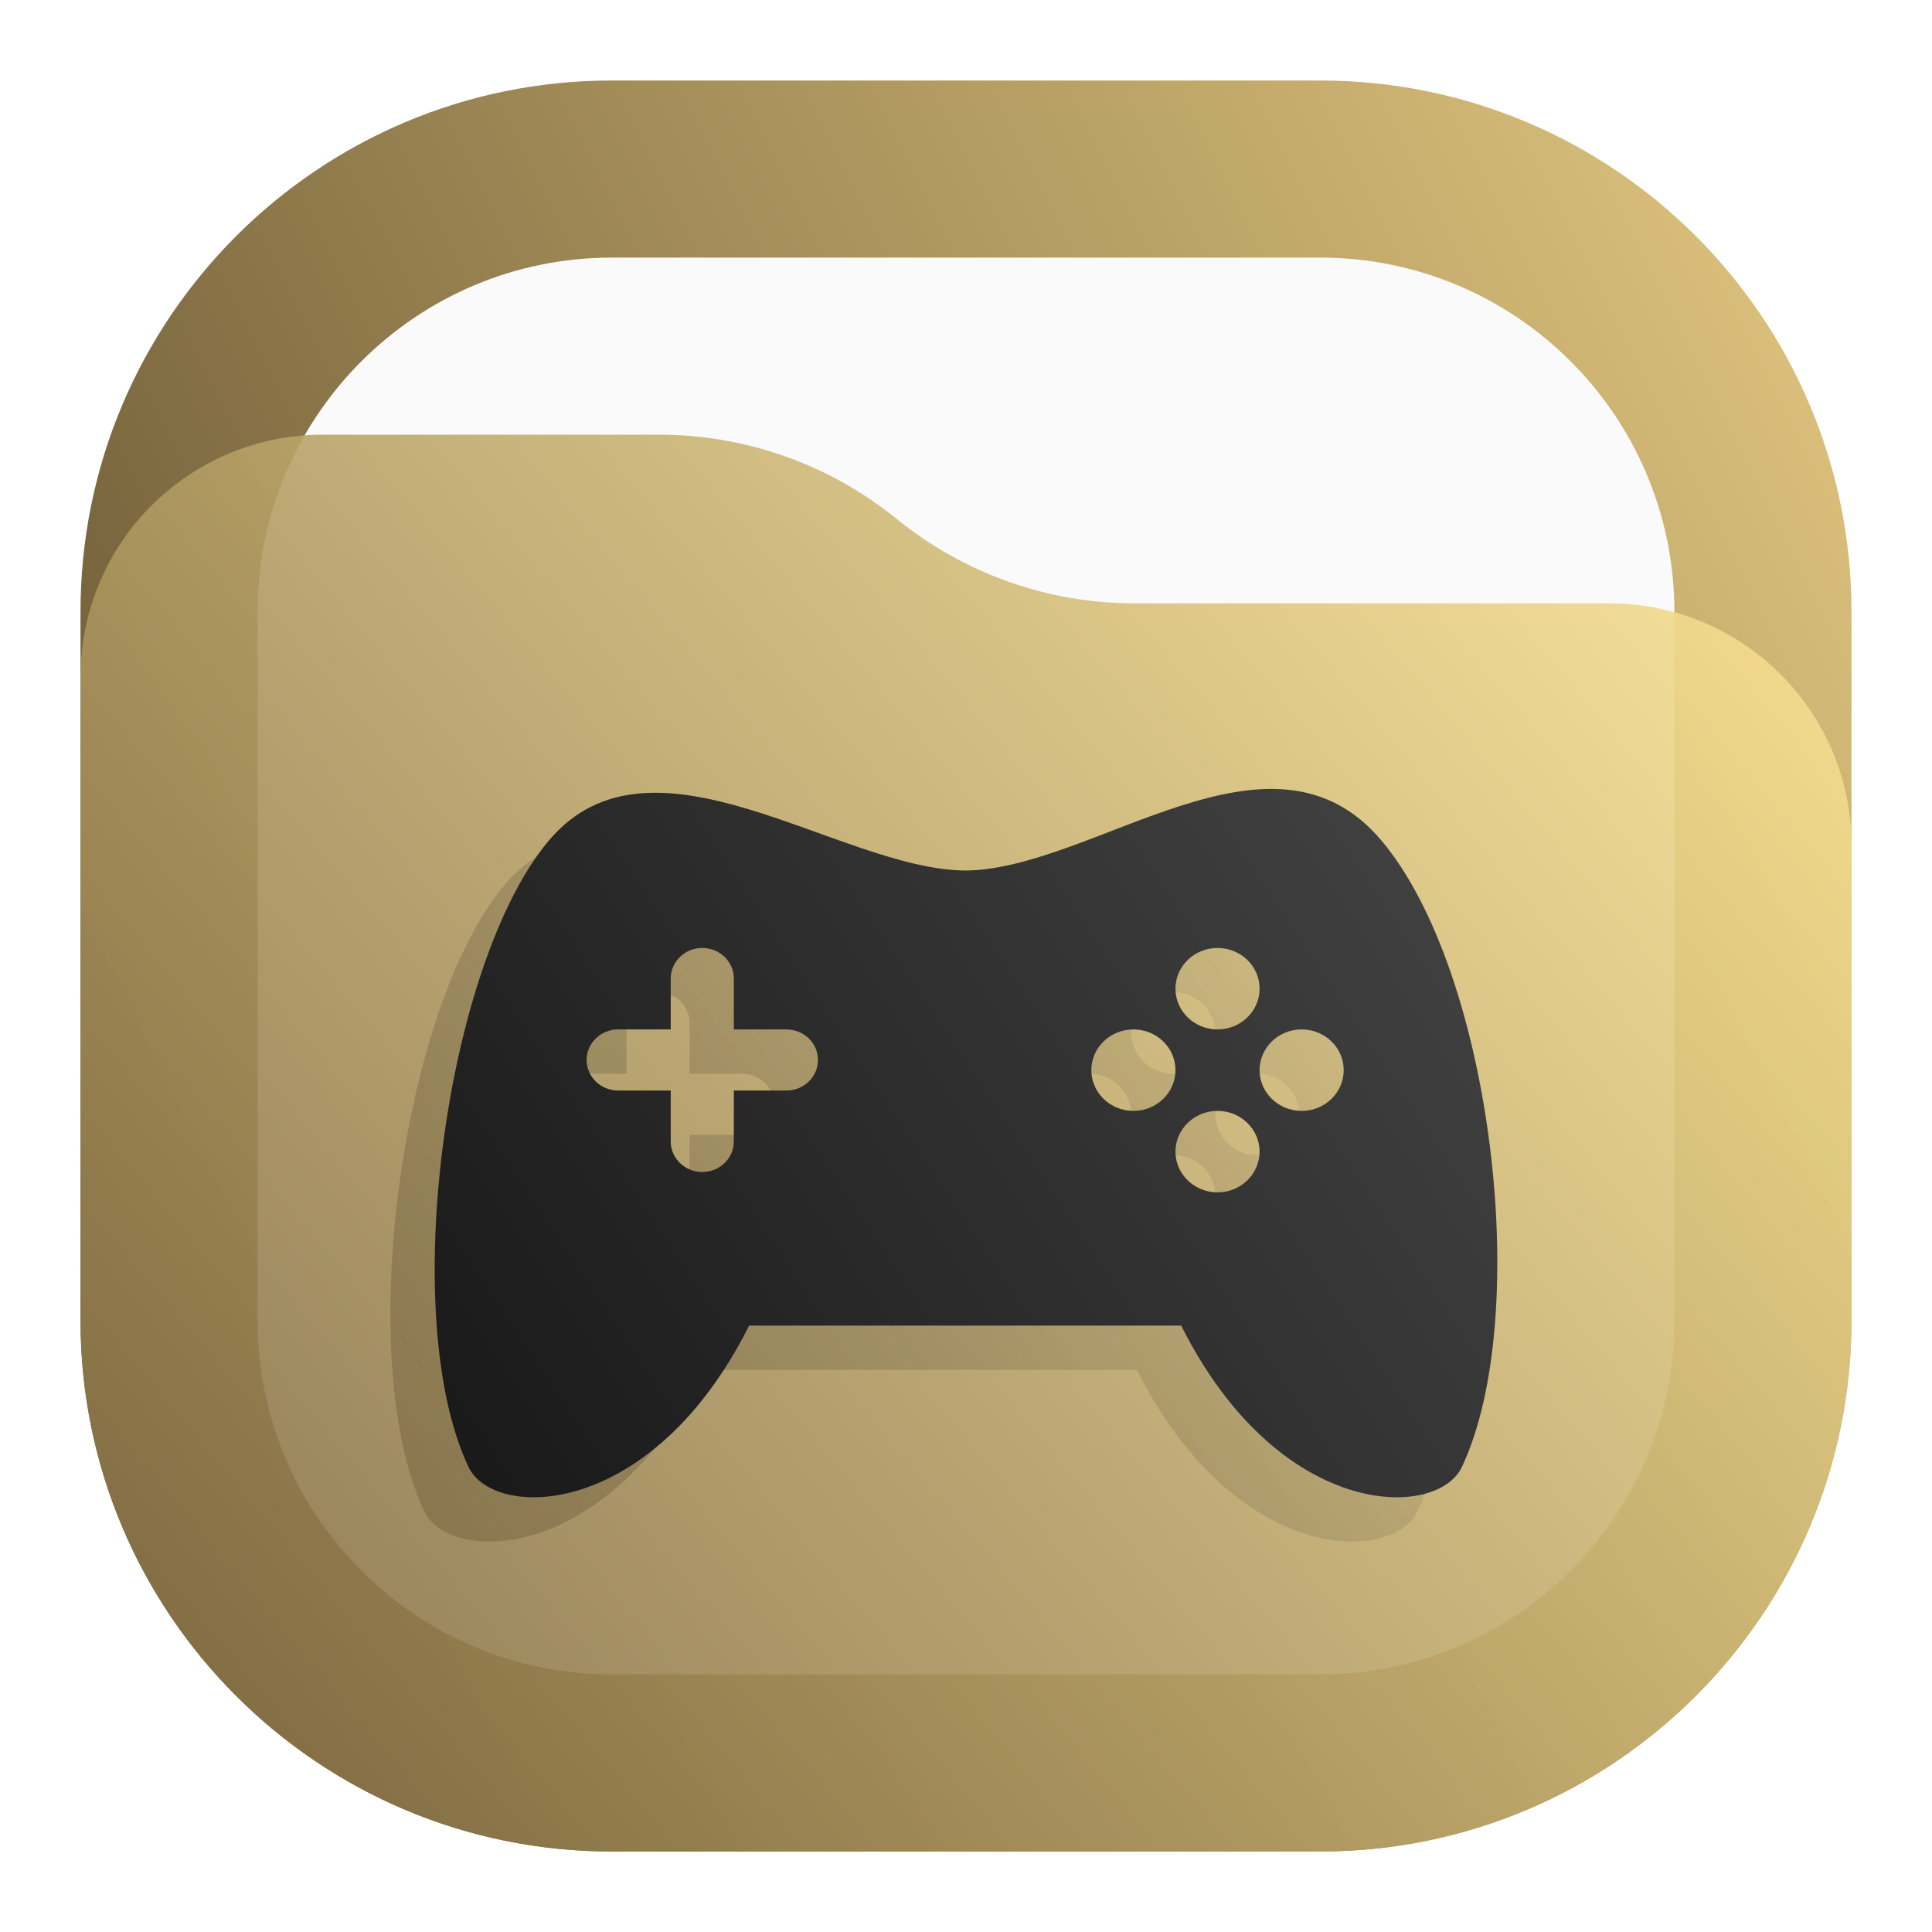
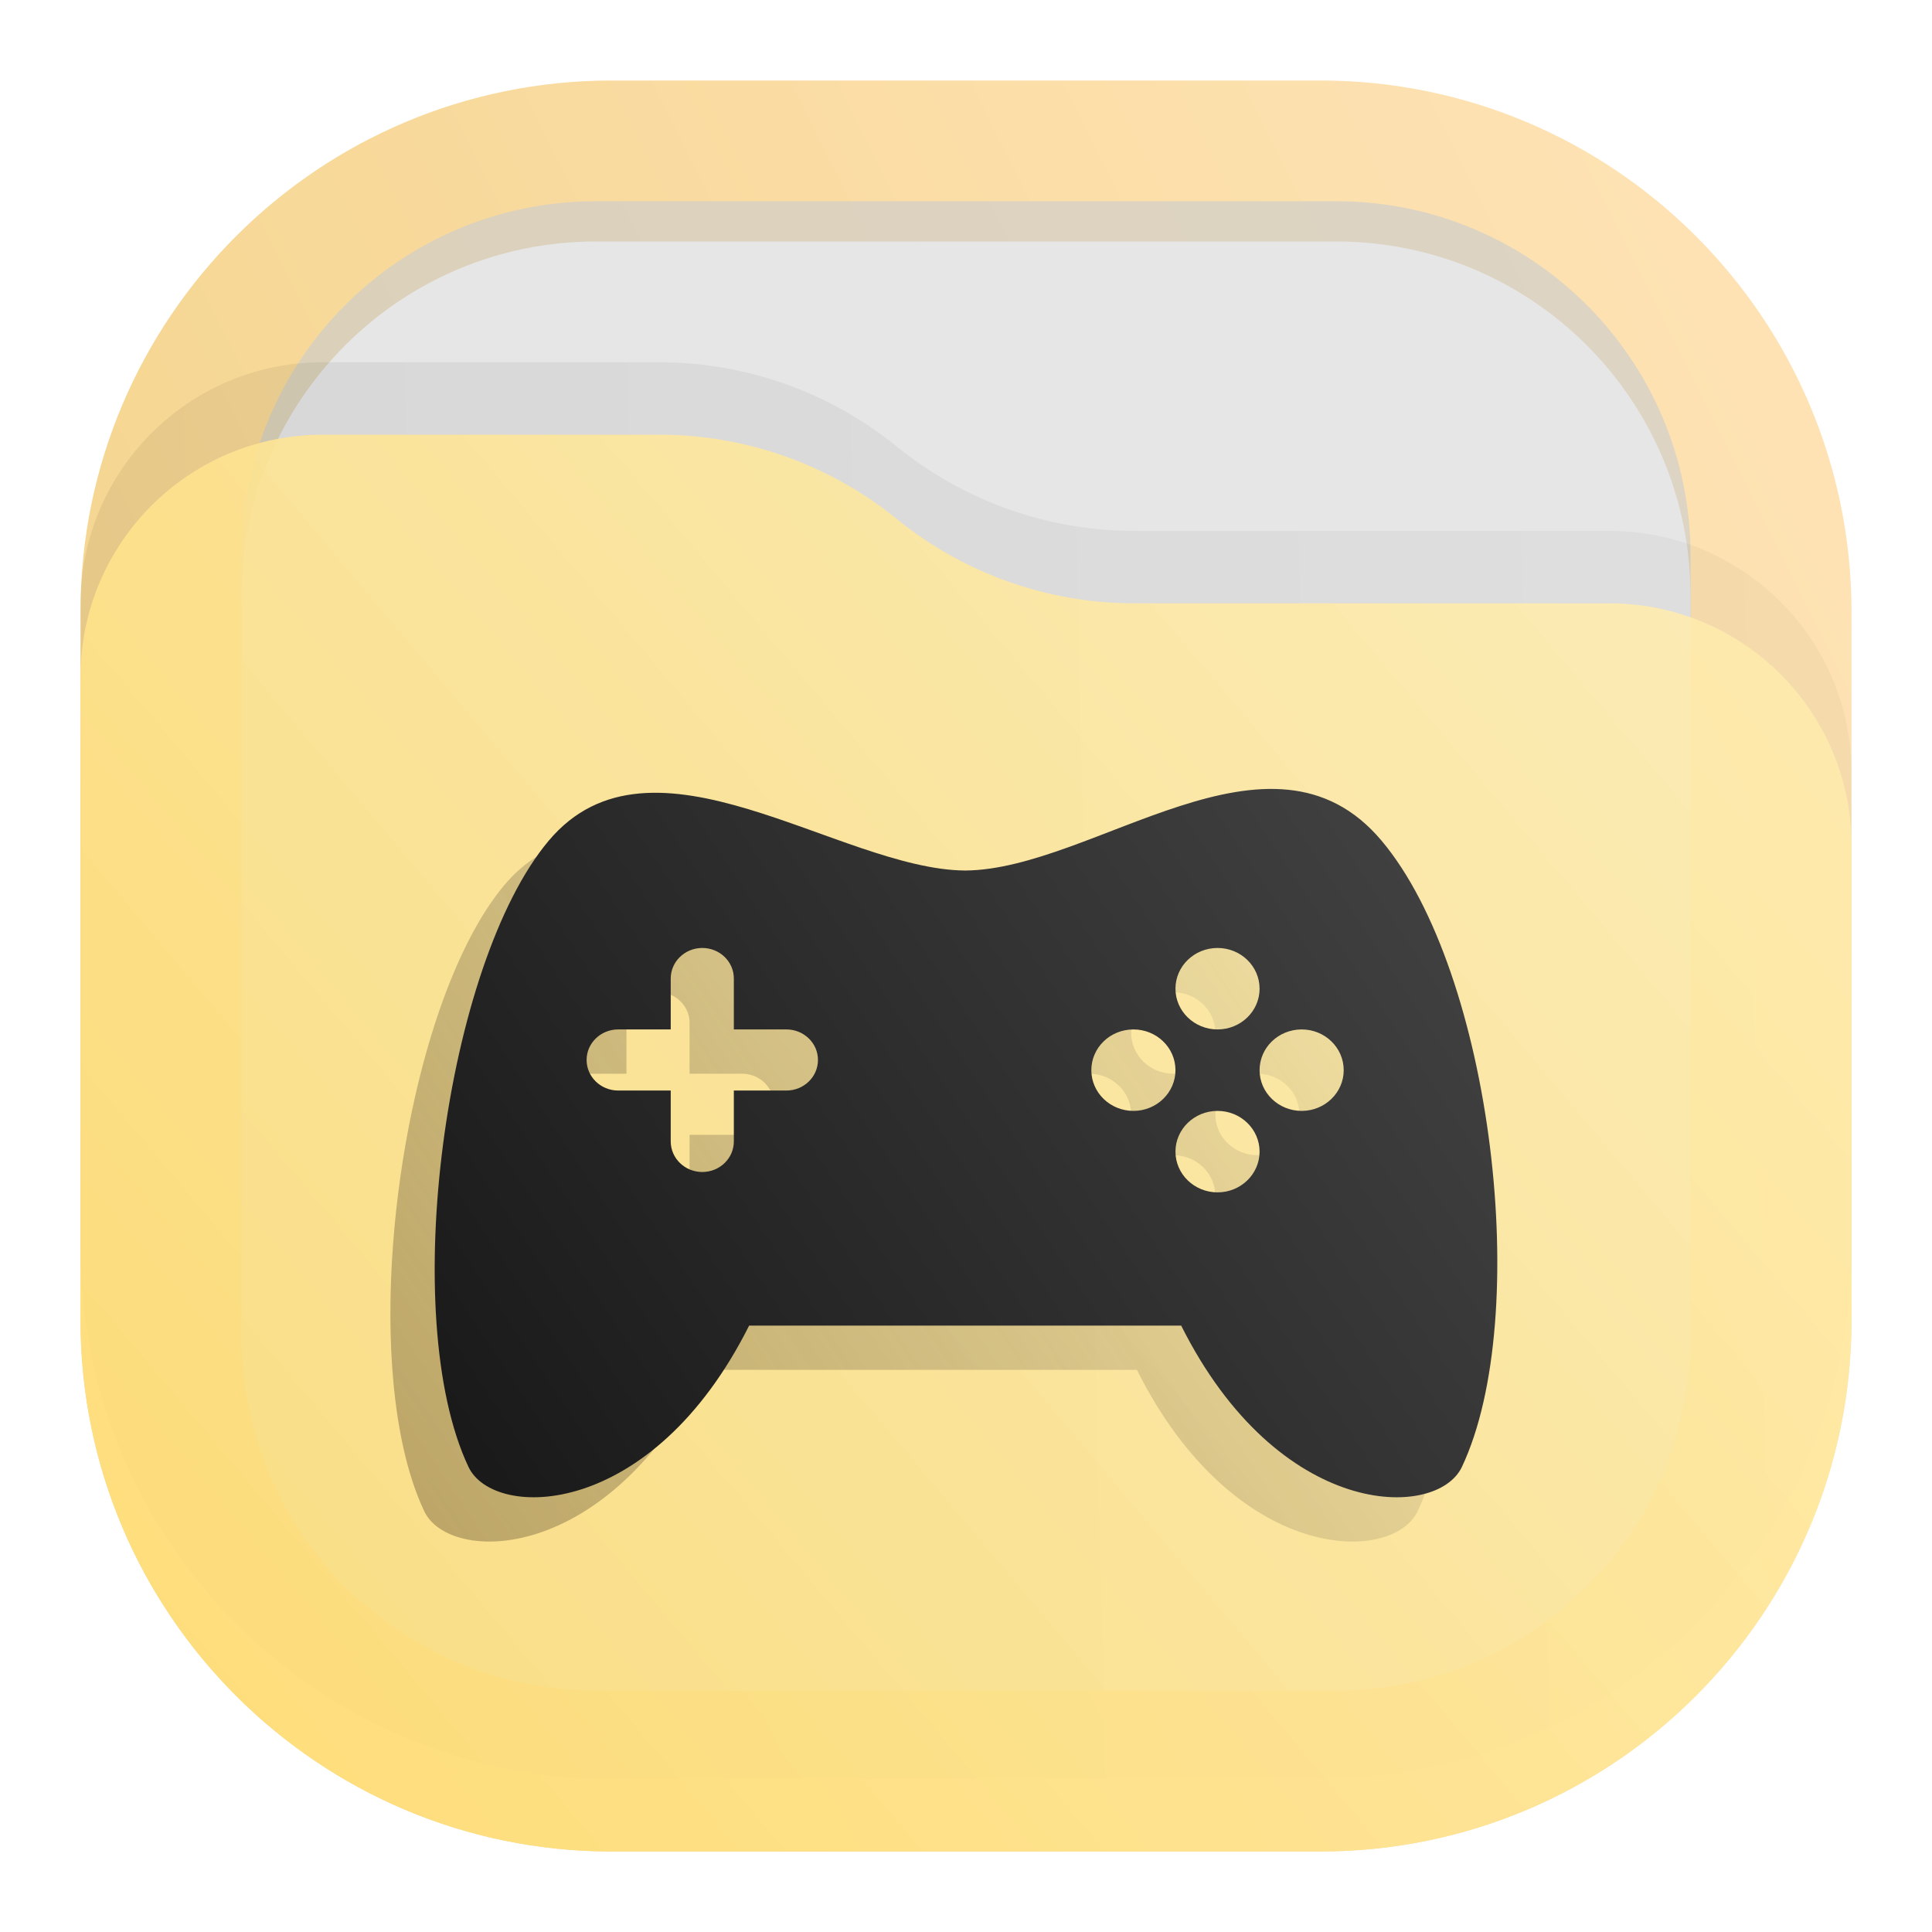
<svg xmlns="http://www.w3.org/2000/svg" width="24" height="24" viewBox="0 0 24 24" fill="none">
-   <rect x="1" y="1" width="22" height="22" rx="6.6" fill="url(#paint0_linear_24_99)" />
-   <rect x="3.2" y="3.2" width="17.6" height="17.6" rx="4.4" fill="#FAFAFA" />
-   <path d="M1 8.408C1 6.747 2.347 5.4 4.008 5.4H8.19C9.265 5.4 10.307 5.77 11.141 6.448V6.448C11.975 7.125 13.016 7.495 14.091 7.495H19.992C21.653 7.495 23 8.842 23 10.503V16.4C23 20.045 20.045 23 16.4 23H7.6C3.955 23 1 20.045 1 16.4V8.408Z" fill="url(#paint1_linear_24_99)" fill-opacity="0.9" />
-   <path fill-rule="evenodd" clip-rule="evenodd" d="M11.44 11.364C13.04 11.353 15.239 9.359 16.613 10.994C17.988 12.629 18.494 16.902 17.61 18.773C17.297 19.435 15.335 19.435 14.123 17.017H8.756C7.544 19.435 5.583 19.435 5.27 18.773C4.385 16.902 4.984 12.519 6.266 10.994C7.548 9.468 9.879 11.353 11.44 11.364ZM8.566 13.338V12.705C8.566 12.496 8.391 12.326 8.174 12.326C7.958 12.326 7.782 12.496 7.782 12.705V13.338H7.129C6.913 13.338 6.737 13.508 6.737 13.717C6.737 13.927 6.913 14.097 7.129 14.097H7.782V14.729C7.782 14.939 7.958 15.109 8.174 15.109C8.391 15.109 8.566 14.939 8.566 14.729V14.097H9.219C9.436 14.097 9.611 13.927 9.611 13.717C9.611 13.508 9.436 13.338 9.219 13.338H8.566ZM14.575 13.338C14.863 13.338 15.097 13.111 15.097 12.832C15.097 12.552 14.863 12.326 14.575 12.326C14.286 12.326 14.052 12.552 14.052 12.832C14.052 13.111 14.286 13.338 14.575 13.338ZM15.62 14.35C15.908 14.35 16.142 14.123 16.142 13.844C16.142 13.564 15.908 13.338 15.62 13.338C15.331 13.338 15.097 13.564 15.097 13.844C15.097 14.123 15.331 14.35 15.62 14.35ZM13.53 14.35C13.818 14.35 14.052 14.123 14.052 13.844C14.052 13.564 13.818 13.338 13.53 13.338C13.241 13.338 13.007 13.564 13.007 13.844C13.007 14.123 13.241 14.35 13.53 14.35ZM14.575 15.362C14.863 15.362 15.097 15.135 15.097 14.856C15.097 14.576 14.863 14.35 14.575 14.35C14.286 14.35 14.052 14.576 14.052 14.856C14.052 15.135 14.286 15.362 14.575 15.362Z" fill="url(#paint2_linear_24_99)" />
-   <path fill-rule="evenodd" clip-rule="evenodd" d="M11.99 10.814C13.59 10.803 15.789 8.809 17.163 10.444C18.538 12.079 19.044 16.352 18.16 18.223C17.847 18.885 15.885 18.885 14.673 16.467H9.306C8.094 18.885 6.133 18.885 5.82 18.223C4.935 16.352 5.534 11.969 6.816 10.444C8.098 8.918 10.429 10.803 11.99 10.814ZM9.116 12.788V12.155C9.116 11.946 8.941 11.776 8.724 11.776C8.508 11.776 8.332 11.946 8.332 12.155V12.788H7.679C7.463 12.788 7.287 12.958 7.287 13.167C7.287 13.377 7.463 13.547 7.679 13.547H8.332V14.179C8.332 14.389 8.508 14.559 8.724 14.559C8.941 14.559 9.116 14.389 9.116 14.179V13.547H9.769C9.986 13.547 10.161 13.377 10.161 13.167C10.161 12.958 9.986 12.788 9.769 12.788H9.116ZM15.125 12.788C15.413 12.788 15.647 12.561 15.647 12.282C15.647 12.002 15.413 11.776 15.125 11.776C14.836 11.776 14.602 12.002 14.602 12.282C14.602 12.561 14.836 12.788 15.125 12.788ZM16.17 13.8C16.458 13.8 16.692 13.573 16.692 13.294C16.692 13.014 16.458 12.788 16.17 12.788C15.881 12.788 15.647 13.014 15.647 13.294C15.647 13.573 15.881 13.8 16.17 13.8ZM14.08 13.8C14.368 13.8 14.602 13.573 14.602 13.294C14.602 13.014 14.368 12.788 14.08 12.788C13.791 12.788 13.557 13.014 13.557 13.294C13.557 13.573 13.791 13.8 14.08 13.8ZM15.125 14.812C15.413 14.812 15.647 14.585 15.647 14.306C15.647 14.027 15.413 13.8 15.125 13.8C14.836 13.8 14.602 14.027 14.602 14.306C14.602 14.585 14.836 14.812 15.125 14.812Z" fill="url(#paint3_linear_24_99)" />
+   <rect opacity="0.875" x="1" y="1" width="22" height="22" rx="6.6" fill="url(#paint0_linear_207_62)" />
+   <rect opacity="0.75" x="3" y="2.5" width="18" height="18" rx="4.4" fill="#CCCCCC" fill-opacity="0.875" />
+   <rect x="3" y="3" width="18" height="18" rx="4.4" fill="#E6E6E6" />
+   <path opacity="0.125" d="M1 7.508C1 5.847 2.347 4.5 4.008 4.5H8.19C9.265 4.5 10.307 4.87 11.141 5.548V5.548C11.975 6.225 13.016 6.595 14.091 6.595H19.992C21.653 6.595 23 7.942 23 9.603V15.5C23 19.145 20.045 22.1 16.4 22.1H7.6C3.955 22.1 1 19.145 1 15.5V7.508Z" fill="url(#paint1_linear_207_62)" fill-opacity="0.5" />
+   <path opacity="0.875" d="M1 8.408C1 6.747 2.347 5.4 4.008 5.4H8.19C9.265 5.4 10.307 5.77 11.141 6.448V6.448C11.975 7.125 13.016 7.495 14.091 7.495H19.992C21.653 7.495 23 8.842 23 10.503V16.4C23 20.045 20.045 23 16.4 23H7.6C3.955 23 1 20.045 1 16.4V8.408Z" fill="url(#paint2_linear_207_62)" />
+   <path fill-rule="evenodd" clip-rule="evenodd" d="M11.44 11.364C13.04 11.353 15.239 9.359 16.613 10.994C17.988 12.629 18.494 16.902 17.61 18.773C17.297 19.435 15.335 19.435 14.123 17.017H8.756C7.544 19.435 5.583 19.435 5.27 18.773C4.385 16.902 4.984 12.519 6.266 10.994C7.548 9.468 9.879 11.353 11.44 11.364ZM8.566 13.338V12.705C8.566 12.496 8.391 12.326 8.174 12.326C7.958 12.326 7.782 12.496 7.782 12.705V13.338H7.129C6.913 13.338 6.737 13.508 6.737 13.717C6.737 13.927 6.913 14.097 7.129 14.097H7.782V14.729C7.782 14.939 7.958 15.109 8.174 15.109C8.391 15.109 8.566 14.939 8.566 14.729V14.097H9.219C9.436 14.097 9.611 13.927 9.611 13.717C9.611 13.508 9.436 13.338 9.219 13.338H8.566ZM14.575 13.338C14.863 13.338 15.097 13.111 15.097 12.832C15.097 12.552 14.863 12.326 14.575 12.326C14.286 12.326 14.052 12.552 14.052 12.832C14.052 13.111 14.286 13.338 14.575 13.338ZM15.62 14.35C15.908 14.35 16.142 14.123 16.142 13.844C16.142 13.564 15.908 13.338 15.62 13.338C15.331 13.338 15.097 13.564 15.097 13.844C15.097 14.123 15.331 14.35 15.62 14.35ZM13.53 14.35C13.818 14.35 14.052 14.123 14.052 13.844C14.052 13.564 13.818 13.338 13.53 13.338C13.241 13.338 13.007 13.564 13.007 13.844C13.007 14.123 13.241 14.35 13.53 14.35ZM14.575 15.362C14.863 15.362 15.097 15.135 15.097 14.856C15.097 14.576 14.863 14.35 14.575 14.35C14.286 14.35 14.052 14.576 14.052 14.856C14.052 15.135 14.286 15.362 14.575 15.362Z" fill="url(#paint3_linear_207_62)" />
+   <path fill-rule="evenodd" clip-rule="evenodd" d="M11.99 10.814C13.59 10.803 15.789 8.809 17.163 10.444C18.538 12.079 19.044 16.352 18.16 18.223C17.847 18.885 15.885 18.885 14.673 16.467H9.306C8.094 18.885 6.133 18.885 5.82 18.223C4.935 16.352 5.534 11.969 6.816 10.444C8.098 8.918 10.429 10.803 11.99 10.814ZM9.116 12.788V12.155C9.116 11.946 8.941 11.776 8.724 11.776C8.508 11.776 8.332 11.946 8.332 12.155V12.788H7.679C7.463 12.788 7.287 12.958 7.287 13.167C7.287 13.377 7.463 13.547 7.679 13.547H8.332V14.179C8.332 14.389 8.508 14.559 8.724 14.559C8.941 14.559 9.116 14.389 9.116 14.179V13.547H9.769C9.986 13.547 10.161 13.377 10.161 13.167C10.161 12.958 9.986 12.788 9.769 12.788H9.116ZM15.125 12.788C15.413 12.788 15.647 12.561 15.647 12.282C15.647 12.002 15.413 11.776 15.125 11.776C14.836 11.776 14.602 12.002 14.602 12.282C14.602 12.561 14.836 12.788 15.125 12.788ZM16.17 13.8C16.458 13.8 16.692 13.573 16.692 13.294C16.692 13.014 16.458 12.788 16.17 12.788C15.881 12.788 15.647 13.014 15.647 13.294C15.647 13.573 15.881 13.8 16.17 13.8ZM14.08 13.8C14.368 13.8 14.602 13.573 14.602 13.294C14.602 13.014 14.368 12.788 14.08 12.788C13.791 12.788 13.557 13.014 13.557 13.294C13.557 13.573 13.791 13.8 14.08 13.8ZM15.125 14.812C15.413 14.812 15.647 14.585 15.647 14.306C15.647 14.027 15.413 13.8 15.125 13.8C14.836 13.8 14.602 14.027 14.602 14.306C14.602 14.585 14.836 14.812 15.125 14.812Z" fill="url(#paint4_linear_207_62)" />
  <defs>
-     <linearGradient id="paint0_linear_24_99" x1="23" y1="1" x2="1" y2="12" gradientUnits="userSpaceOnUse">
-       <stop stop-color="#E3C880" />
-       <stop offset="1" stop-color="#6F5C38" />
+     <linearGradient id="paint0_linear_207_62" x1="23" y1="1" x2="1" y2="12" gradientUnits="userSpaceOnUse">
+       <stop stop-color="#FFE0AE" />
+       <stop offset="1" stop-color="#F3CE7D" />
    </linearGradient>
-     <linearGradient id="paint1_linear_24_99" x1="23" y1="5.4" x2="1.429" y2="23.512" gradientUnits="userSpaceOnUse">
-       <stop stop-color="#FFE795" />
-       <stop offset="1" stop-color="#7A653E" />
+     <linearGradient id="paint1_linear_207_62" x1="23" y1="9" x2="1.012" y2="9.521" gradientUnits="userSpaceOnUse">
+       <stop stop-opacity="0.5" />
+       <stop offset="1" />
    </linearGradient>
-     <linearGradient id="paint2_linear_24_99" x1="4.85" y1="19.15" x2="18.05" y2="10.35" gradientUnits="userSpaceOnUse">
+     <linearGradient id="paint2_linear_207_62" x1="23" y1="5.4" x2="1.429" y2="23.512" gradientUnits="userSpaceOnUse">
+       <stop stop-color="#FFEEB4" />
+       <stop offset="1" stop-color="#FFDD73" />
+     </linearGradient>
+     <linearGradient id="paint3_linear_207_62" x1="4.85" y1="19.15" x2="18.05" y2="10.35" gradientUnits="userSpaceOnUse">
      <stop stop-color="#6F5C38" stop-opacity="0.45" />
      <stop offset="1" stop-color="#444444" stop-opacity="0" />
    </linearGradient>
-     <linearGradient id="paint3_linear_24_99" x1="5.4" y1="18.6" x2="18.6" y2="9.8" gradientUnits="userSpaceOnUse">
+     <linearGradient id="paint4_linear_207_62" x1="5.4" y1="18.6" x2="18.6" y2="9.8" gradientUnits="userSpaceOnUse">
      <stop stop-color="#181818" />
      <stop offset="1" stop-color="#444444" />
    </linearGradient>
  </defs>
</svg>
